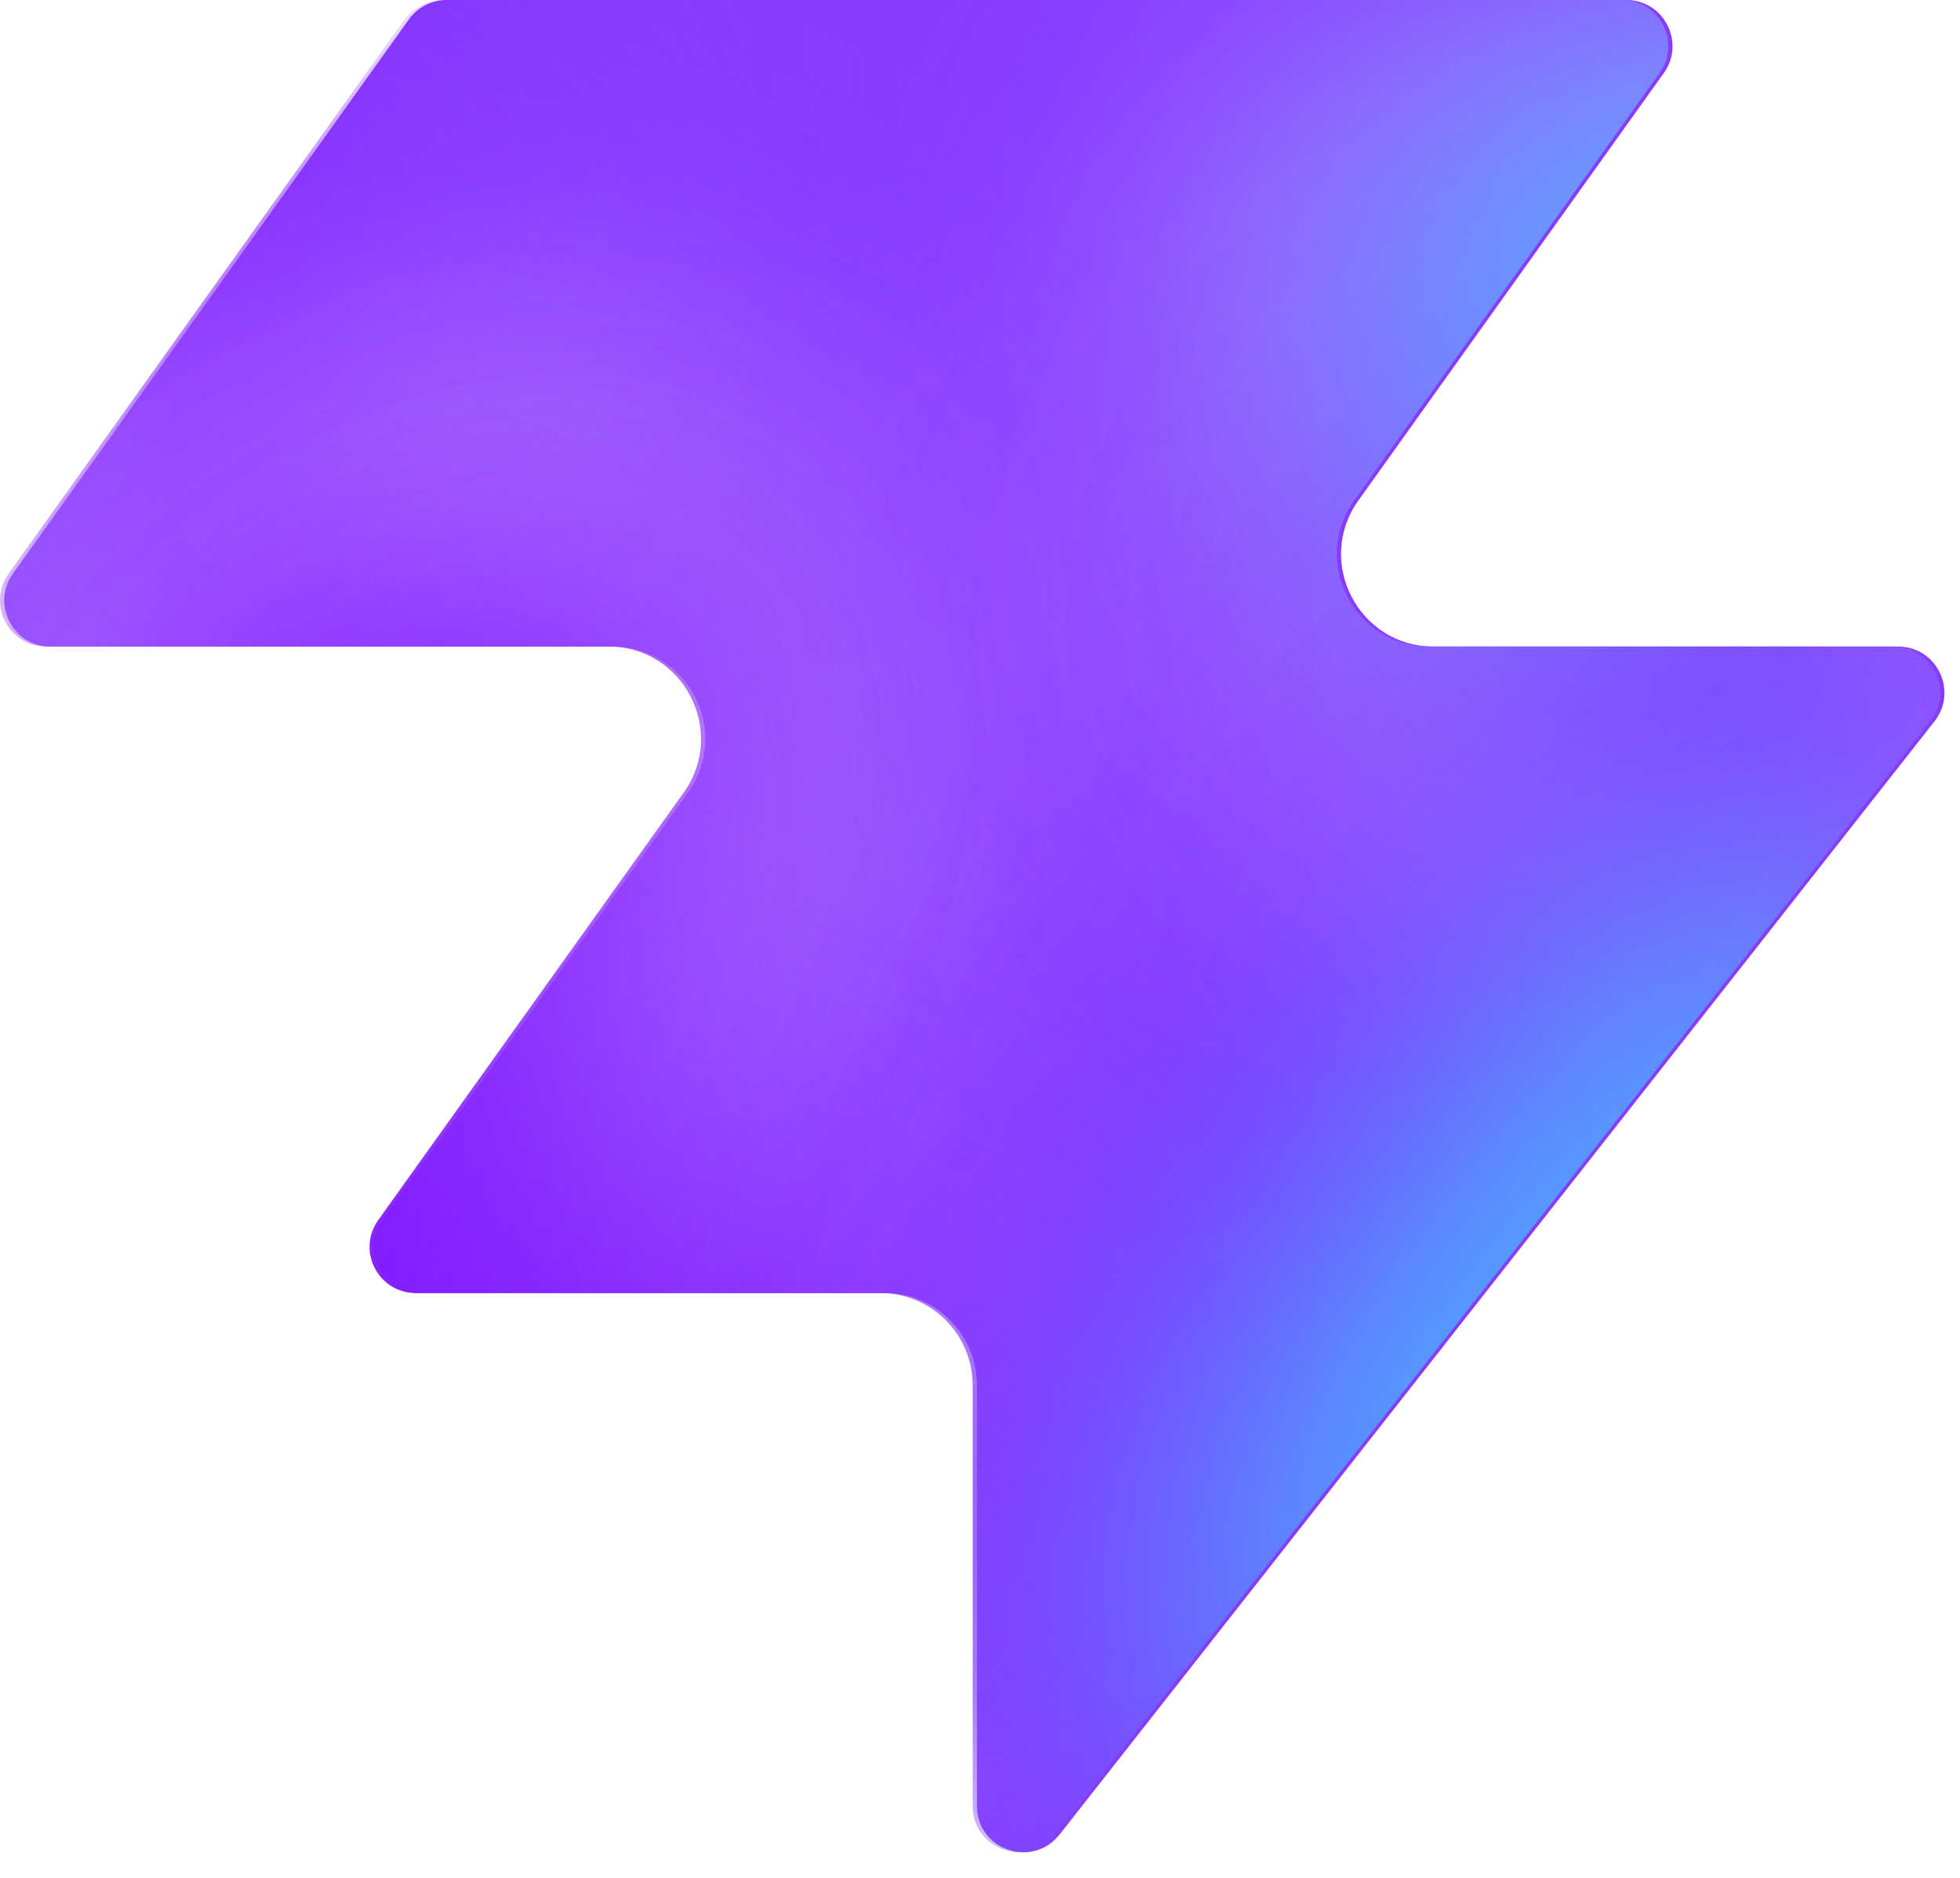
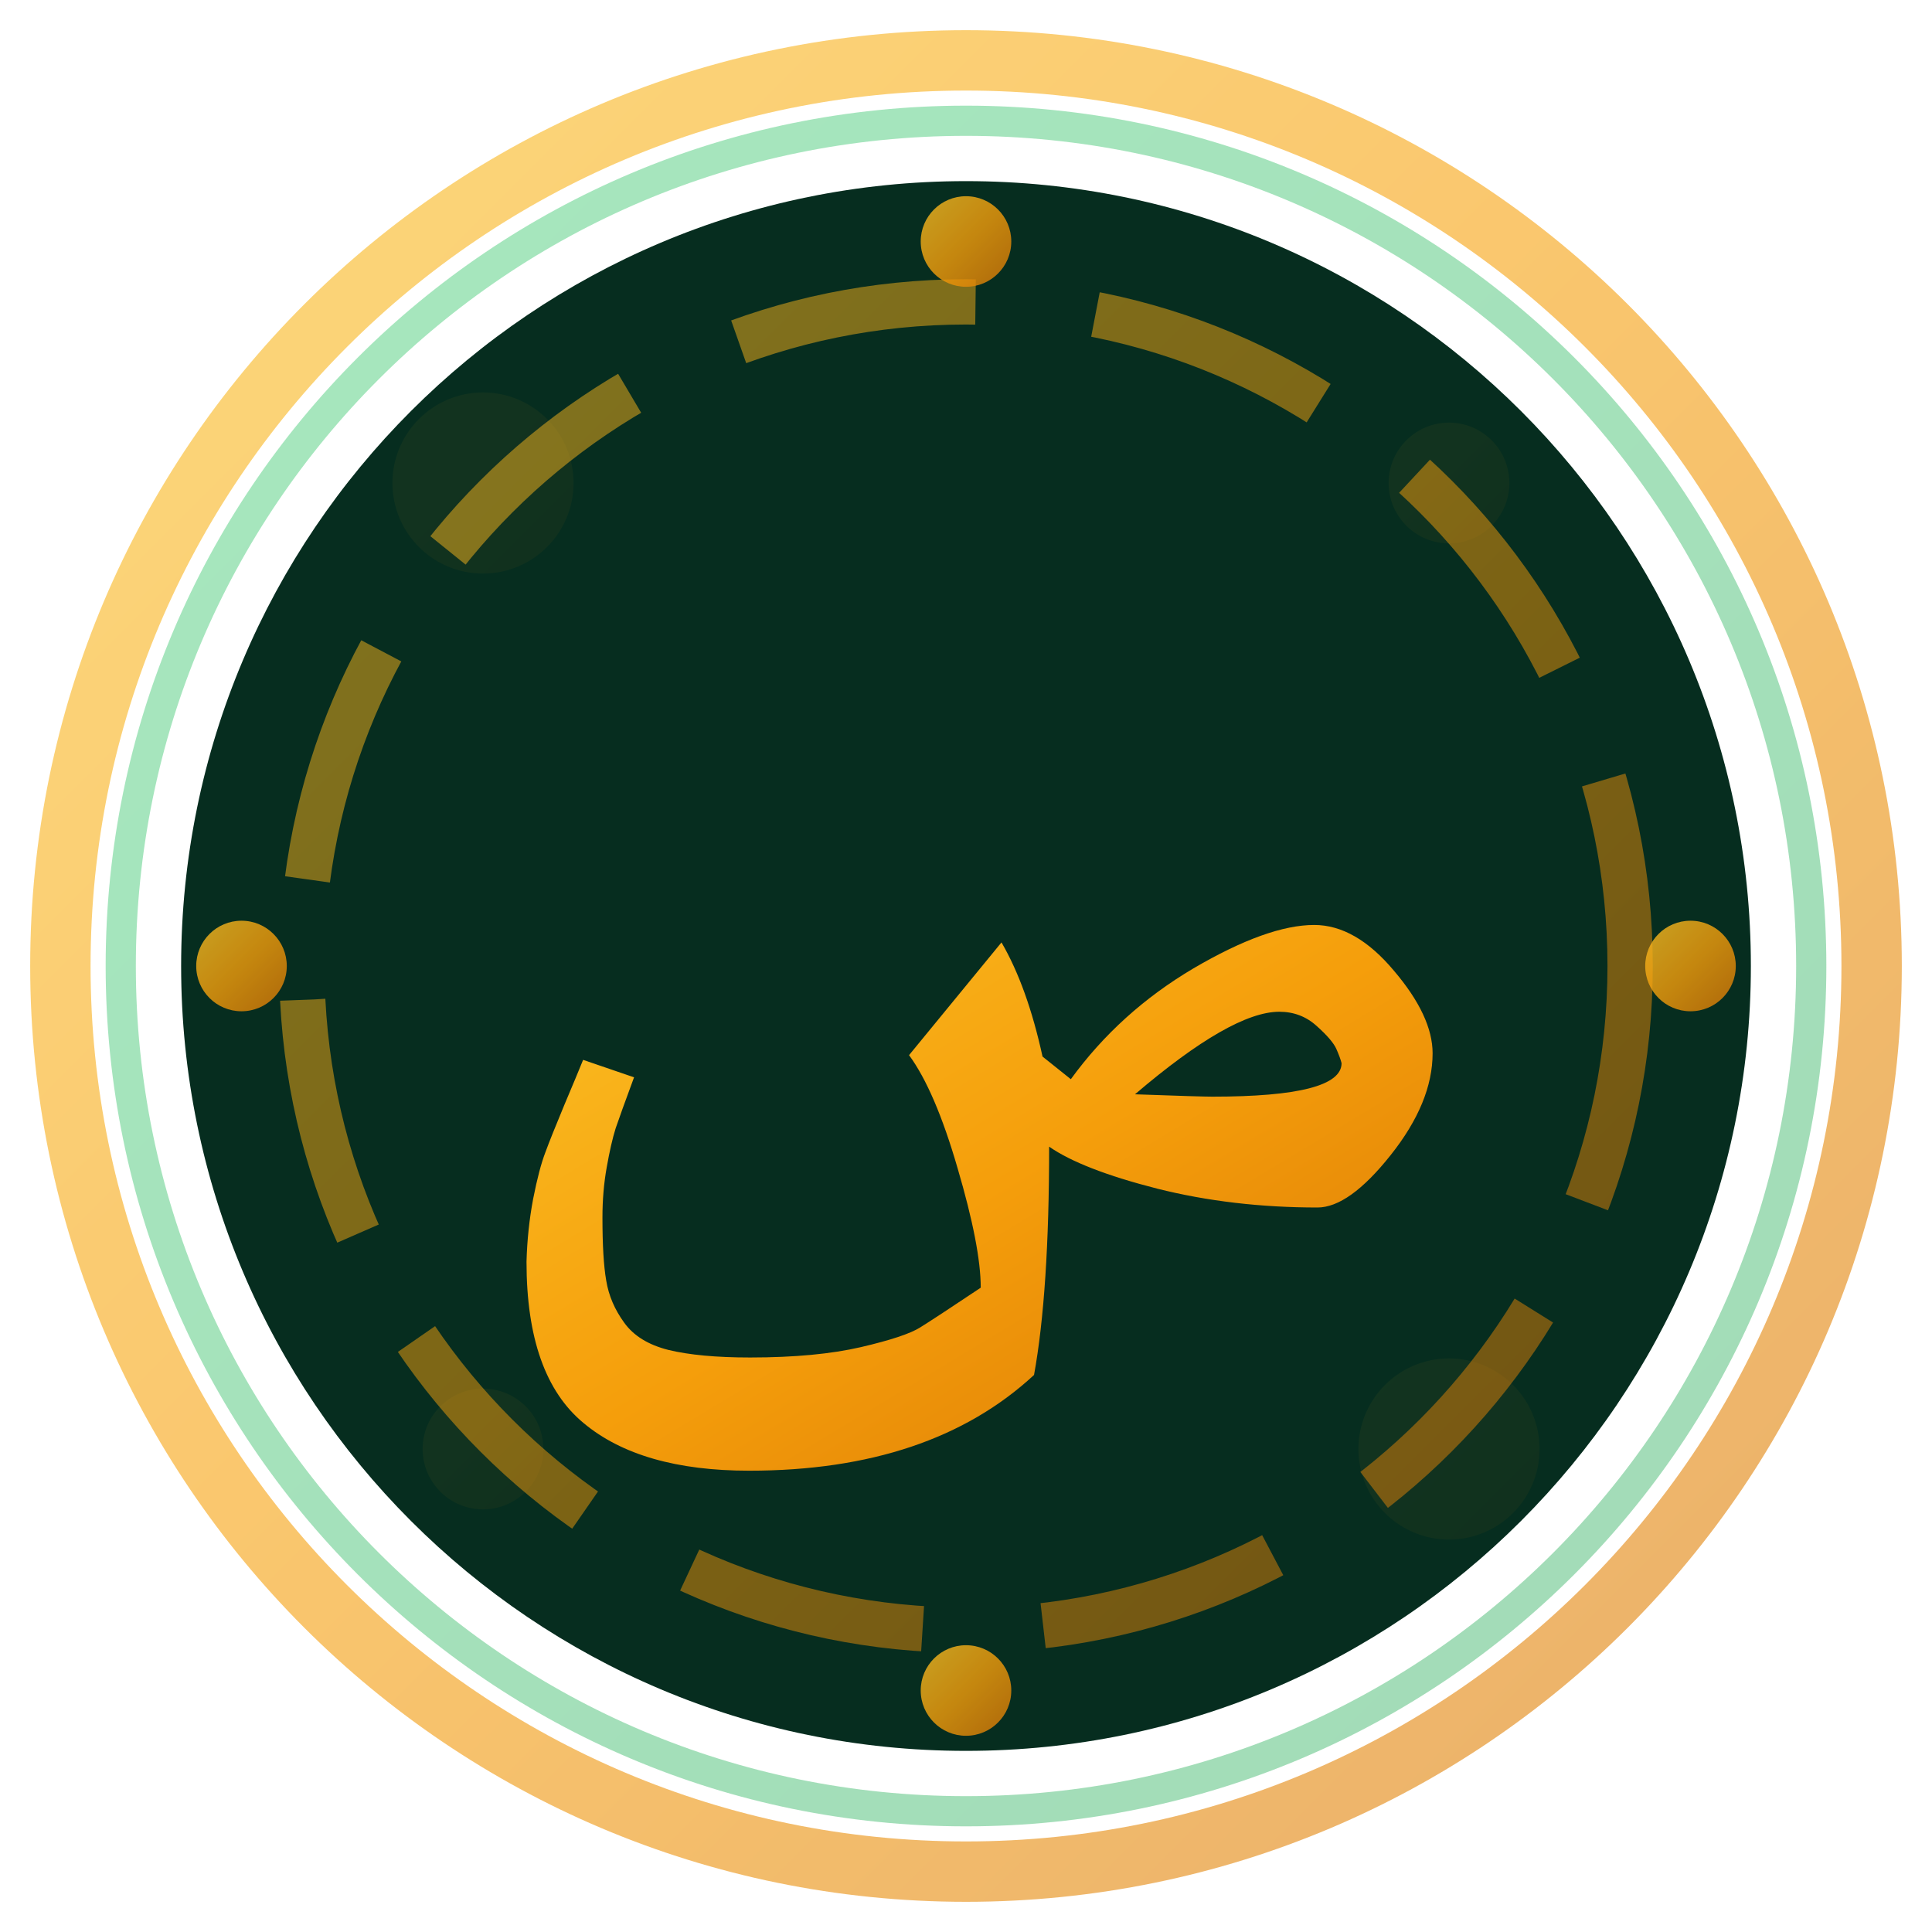
- <svg xmlns="http://www.w3.org/2000/svg" width="48" height="46" fill="none" viewBox="0 0 48 46">
-   <path fill="#863bff" d="M25.946 44.938c-.664.845-2.021.375-2.021-.698V33.937a2.26 2.26 0 0 0-2.262-2.262H10.287c-.92 0-1.456-1.04-.92-1.788l7.48-10.471c1.07-1.497 0-3.578-1.842-3.578H1.237c-.92 0-1.456-1.04-.92-1.788L10.013.474c.214-.297.556-.474.92-.474h28.894c.92 0 1.456 1.04.92 1.788l-7.48 10.471c-1.07 1.498 0 3.579 1.842 3.579h11.377c.943 0 1.473 1.088.89 1.83L25.947 44.94z" style="fill:#863bff;fill:color(display-p3 .525 .23 1);fill-opacity:1" />
-   <mask id="a" width="48" height="46" x="0" y="0" maskUnits="userSpaceOnUse" style="mask-type:alpha">
-     <path fill="#000" d="M25.842 44.938c-.664.844-2.021.375-2.021-.698V33.937a2.26 2.26 0 0 0-2.262-2.262H10.183c-.92 0-1.456-1.04-.92-1.788l7.48-10.471c1.07-1.498 0-3.579-1.842-3.579H1.133c-.92 0-1.456-1.04-.92-1.787L9.91.473c.214-.297.556-.474.92-.474h28.894c.92 0 1.456 1.04.92 1.788l-7.48 10.471c-1.07 1.498 0 3.578 1.842 3.578h11.377c.943 0 1.473 1.088.89 1.832L25.843 44.94z" style="fill:#000;fill-opacity:1" />
-   </mask>
-   <g mask="url(#a)">
-     <g filter="url(#b)">
-       <ellipse cx="5.508" cy="14.704" fill="#ede6ff" rx="5.508" ry="14.704" style="fill:#ede6ff;fill:color(display-p3 .927 .903 1);fill-opacity:1" transform="matrix(.00324 1 1 -.00324 -4.47 31.516)" />
-     </g>
-     <g filter="url(#c)">
-       <ellipse cx="10.399" cy="29.851" fill="#ede6ff" rx="10.399" ry="29.851" style="fill:#ede6ff;fill:color(display-p3 .927 .903 1);fill-opacity:1" transform="matrix(.00324 1 1 -.00324 -39.328 7.883)" />
-     </g>
-     <g filter="url(#d)">
-       <ellipse cx="5.508" cy="30.487" fill="#7e14ff" rx="5.508" ry="30.487" style="fill:#7e14ff;fill:color(display-p3 .492 .077 1);fill-opacity:1" transform="rotate(89.814 -25.913 -14.639)scale(1 -1)" />
-     </g>
-     <g filter="url(#e)">
-       <ellipse cx="5.508" cy="30.599" fill="#7e14ff" rx="5.508" ry="30.599" style="fill:#7e14ff;fill:color(display-p3 .492 .077 1);fill-opacity:1" transform="rotate(89.814 -32.644 -3.334)scale(1 -1)" />
-     </g>
-     <g filter="url(#f)">
-       <ellipse cx="5.508" cy="30.599" fill="#7e14ff" rx="5.508" ry="30.599" style="fill:#7e14ff;fill:color(display-p3 .492 .077 1);fill-opacity:1" transform="matrix(.00324 1 1 -.00324 -34.34 30.47)" />
-     </g>
-     <g filter="url(#g)">
-       <ellipse cx="14.072" cy="22.078" fill="#ede6ff" rx="14.072" ry="22.078" style="fill:#ede6ff;fill:color(display-p3 .927 .903 1);fill-opacity:1" transform="rotate(93.35 24.506 48.493)scale(-1 1)" />
-     </g>
-     <g filter="url(#h)">
-       <ellipse cx="3.47" cy="21.501" fill="#7e14ff" rx="3.47" ry="21.501" style="fill:#7e14ff;fill:color(display-p3 .492 .077 1);fill-opacity:1" transform="rotate(89.009 28.708 47.59)scale(-1 1)" />
-     </g>
-     <g filter="url(#i)">
-       <ellipse cx="3.47" cy="21.501" fill="#7e14ff" rx="3.47" ry="21.501" style="fill:#7e14ff;fill:color(display-p3 .492 .077 1);fill-opacity:1" transform="rotate(89.009 28.708 47.59)scale(-1 1)" />
-     </g>
-     <g filter="url(#j)">
-       <ellipse cx=".387" cy="8.972" fill="#7e14ff" rx="4.407" ry="29.108" style="fill:#7e14ff;fill:color(display-p3 .492 .077 1);fill-opacity:1" transform="rotate(39.51 .387 8.972)" />
-     </g>
-     <g filter="url(#k)">
-       <ellipse cx="47.523" cy="-6.092" fill="#7e14ff" rx="4.407" ry="29.108" style="fill:#7e14ff;fill:color(display-p3 .492 .077 1);fill-opacity:1" transform="rotate(37.892 47.523 -6.092)" />
-     </g>
-     <g filter="url(#l)">
-       <ellipse cx="41.412" cy="6.333" fill="#47bfff" rx="5.971" ry="9.665" style="fill:#47bfff;fill:color(display-p3 .28 .748 1);fill-opacity:1" transform="rotate(37.892 41.412 6.333)" />
-     </g>
-     <g filter="url(#m)">
-       <ellipse cx="-1.879" cy="38.332" fill="#7e14ff" rx="4.407" ry="29.108" style="fill:#7e14ff;fill:color(display-p3 .492 .077 1);fill-opacity:1" transform="rotate(37.892 -1.88 38.332)" />
-     </g>
-     <g filter="url(#n)">
-       <ellipse cx="-1.879" cy="38.332" fill="#7e14ff" rx="4.407" ry="29.108" style="fill:#7e14ff;fill:color(display-p3 .492 .077 1);fill-opacity:1" transform="rotate(37.892 -1.88 38.332)" />
-     </g>
-     <g filter="url(#o)">
-       <ellipse cx="35.651" cy="29.907" fill="#7e14ff" rx="4.407" ry="29.108" style="fill:#7e14ff;fill:color(display-p3 .492 .077 1);fill-opacity:1" transform="rotate(37.892 35.651 29.907)" />
-     </g>
-     <g filter="url(#p)">
-       <ellipse cx="38.418" cy="32.4" fill="#47bfff" rx="5.971" ry="15.297" style="fill:#47bfff;fill:color(display-p3 .28 .748 1);fill-opacity:1" transform="rotate(37.892 38.418 32.4)" />
-     </g>
+ <svg xmlns="http://www.w3.org/2000/svg" viewBox="0 0 64 64" fill="none">
+   <defs>
+     <linearGradient id="goldGradient" x1="0%" y1="0%" x2="100%" y2="100%">
+       <stop offset="0%" stop-color="#fbbf24" />
+       <stop offset="50%" stop-color="#f59e0b" />
+       <stop offset="100%" stop-color="#d97706" />
+     </linearGradient>
+     <linearGradient id="emeraldGradient" x1="0%" y1="0%" x2="100%" y2="100%">
+       <stop offset="0%" stop-color="#22c55e" />
+       <stop offset="100%" stop-color="#16a34a" />
+     </linearGradient>
+     <radialGradient id="glowGradient" cx="50%" cy="50%" r="50%">
+       <stop offset="0%" stop-color="#fbbf24" stop-opacity="0.3" />
+       <stop offset="70%" stop-color="#f59e0b" stop-opacity="0.1" />
+       <stop offset="100%" stop-color="#f59e0b" stop-opacity="0" />
+     </radialGradient>
+   </defs>
+   <circle cx="32" cy="32" r="30" fill="none" stroke="url(#goldGradient)" stroke-width="2" opacity="0.6" />
+   <circle cx="32" cy="32" r="28" fill="none" stroke="url(#emeraldGradient)" stroke-width="1" opacity="0.4" />
+   <circle cx="32" cy="32" r="26" fill="#062d1f" />
+   <g opacity="0.05" fill="url(#goldGradient)">
+     <circle cx="16" cy="16" r="3" />
+     <circle cx="48" cy="48" r="3" />
+     <circle cx="16" cy="48" r="2" />
+     <circle cx="48" cy="16" r="2" />
  </g>
-   <defs>
-     <filter id="b" width="60.045" height="41.654" x="-19.77" y="16.149" color-interpolation-filters="sRGB" filterUnits="userSpaceOnUse">
-       <feFlood flood-opacity="0" result="BackgroundImageFix" />
-       <feBlend in="SourceGraphic" in2="BackgroundImageFix" result="shape" />
-       <feGaussianBlur result="effect1_foregroundBlur_2002_17158" stdDeviation="7.659" />
-     </filter>
-     <filter id="c" width="90.34" height="51.437" x="-54.613" y="-7.533" color-interpolation-filters="sRGB" filterUnits="userSpaceOnUse">
-       <feFlood flood-opacity="0" result="BackgroundImageFix" />
-       <feBlend in="SourceGraphic" in2="BackgroundImageFix" result="shape" />
-       <feGaussianBlur result="effect1_foregroundBlur_2002_17158" stdDeviation="7.659" />
-     </filter>
-     <filter id="d" width="79.355" height="29.4" x="-49.64" y="2.03" color-interpolation-filters="sRGB" filterUnits="userSpaceOnUse">
-       <feFlood flood-opacity="0" result="BackgroundImageFix" />
-       <feBlend in="SourceGraphic" in2="BackgroundImageFix" result="shape" />
-       <feGaussianBlur result="effect1_foregroundBlur_2002_17158" stdDeviation="4.596" />
-     </filter>
-     <filter id="e" width="79.579" height="29.4" x="-45.045" y="20.029" color-interpolation-filters="sRGB" filterUnits="userSpaceOnUse">
-       <feFlood flood-opacity="0" result="BackgroundImageFix" />
-       <feBlend in="SourceGraphic" in2="BackgroundImageFix" result="shape" />
-       <feGaussianBlur result="effect1_foregroundBlur_2002_17158" stdDeviation="4.596" />
-     </filter>
-     <filter id="f" width="79.579" height="29.4" x="-43.513" y="21.178" color-interpolation-filters="sRGB" filterUnits="userSpaceOnUse">
-       <feFlood flood-opacity="0" result="BackgroundImageFix" />
-       <feBlend in="SourceGraphic" in2="BackgroundImageFix" result="shape" />
-       <feGaussianBlur result="effect1_foregroundBlur_2002_17158" stdDeviation="4.596" />
-     </filter>
-     <filter id="g" width="74.749" height="58.852" x="15.756" y="-17.901" color-interpolation-filters="sRGB" filterUnits="userSpaceOnUse">
-       <feFlood flood-opacity="0" result="BackgroundImageFix" />
-       <feBlend in="SourceGraphic" in2="BackgroundImageFix" result="shape" />
-       <feGaussianBlur result="effect1_foregroundBlur_2002_17158" stdDeviation="7.659" />
-     </filter>
-     <filter id="h" width="61.377" height="25.362" x="23.548" y="2.284" color-interpolation-filters="sRGB" filterUnits="userSpaceOnUse">
-       <feFlood flood-opacity="0" result="BackgroundImageFix" />
-       <feBlend in="SourceGraphic" in2="BackgroundImageFix" result="shape" />
-       <feGaussianBlur result="effect1_foregroundBlur_2002_17158" stdDeviation="4.596" />
-     </filter>
-     <filter id="i" width="61.377" height="25.362" x="23.548" y="2.284" color-interpolation-filters="sRGB" filterUnits="userSpaceOnUse">
-       <feFlood flood-opacity="0" result="BackgroundImageFix" />
-       <feBlend in="SourceGraphic" in2="BackgroundImageFix" result="shape" />
-       <feGaussianBlur result="effect1_foregroundBlur_2002_17158" stdDeviation="4.596" />
-     </filter>
-     <filter id="j" width="56.045" height="63.649" x="-27.636" y="-22.853" color-interpolation-filters="sRGB" filterUnits="userSpaceOnUse">
-       <feFlood flood-opacity="0" result="BackgroundImageFix" />
-       <feBlend in="SourceGraphic" in2="BackgroundImageFix" result="shape" />
-       <feGaussianBlur result="effect1_foregroundBlur_2002_17158" stdDeviation="4.596" />
-     </filter>
-     <filter id="k" width="54.814" height="64.646" x="20.116" y="-38.415" color-interpolation-filters="sRGB" filterUnits="userSpaceOnUse">
-       <feFlood flood-opacity="0" result="BackgroundImageFix" />
-       <feBlend in="SourceGraphic" in2="BackgroundImageFix" result="shape" />
-       <feGaussianBlur result="effect1_foregroundBlur_2002_17158" stdDeviation="4.596" />
-     </filter>
-     <filter id="l" width="33.541" height="35.313" x="24.641" y="-11.323" color-interpolation-filters="sRGB" filterUnits="userSpaceOnUse">
-       <feFlood flood-opacity="0" result="BackgroundImageFix" />
-       <feBlend in="SourceGraphic" in2="BackgroundImageFix" result="shape" />
-       <feGaussianBlur result="effect1_foregroundBlur_2002_17158" stdDeviation="4.596" />
-     </filter>
-     <filter id="m" width="54.814" height="64.646" x="-29.286" y="6.009" color-interpolation-filters="sRGB" filterUnits="userSpaceOnUse">
-       <feFlood flood-opacity="0" result="BackgroundImageFix" />
-       <feBlend in="SourceGraphic" in2="BackgroundImageFix" result="shape" />
-       <feGaussianBlur result="effect1_foregroundBlur_2002_17158" stdDeviation="4.596" />
-     </filter>
-     <filter id="n" width="54.814" height="64.646" x="-29.286" y="6.009" color-interpolation-filters="sRGB" filterUnits="userSpaceOnUse">
-       <feFlood flood-opacity="0" result="BackgroundImageFix" />
-       <feBlend in="SourceGraphic" in2="BackgroundImageFix" result="shape" />
-       <feGaussianBlur result="effect1_foregroundBlur_2002_17158" stdDeviation="4.596" />
-     </filter>
-     <filter id="o" width="54.814" height="64.646" x="8.244" y="-2.416" color-interpolation-filters="sRGB" filterUnits="userSpaceOnUse">
-       <feFlood flood-opacity="0" result="BackgroundImageFix" />
-       <feBlend in="SourceGraphic" in2="BackgroundImageFix" result="shape" />
-       <feGaussianBlur result="effect1_foregroundBlur_2002_17158" stdDeviation="4.596" />
-     </filter>
-     <filter id="p" width="39.409" height="43.623" x="18.713" y="10.588" color-interpolation-filters="sRGB" filterUnits="userSpaceOnUse">
-       <feFlood flood-opacity="0" result="BackgroundImageFix" />
-       <feBlend in="SourceGraphic" in2="BackgroundImageFix" result="shape" />
-       <feGaussianBlur result="effect1_foregroundBlur_2002_17158" stdDeviation="4.596" />
-     </filter>
-   </defs>
+   <text x="32" y="40" text-anchor="middle" font-family="Amiri, Amiri Quran, serif" font-size="36" font-weight="700" fill="url(#goldGradient)">ص</text>
+   <circle cx="32" cy="32" r="22" fill="none" stroke="url(#goldGradient)" stroke-width="1.5" stroke-dasharray="8,4" opacity="0.5" />
+   <g fill="url(#goldGradient)" opacity="0.8">
+     <circle cx="32" cy="8" r="1.5" />
+     <circle cx="32" cy="56" r="1.5" />
+     <circle cx="8" cy="32" r="1.5" />
+     <circle cx="56" cy="32" r="1.5" />
+   </g>
</svg>
